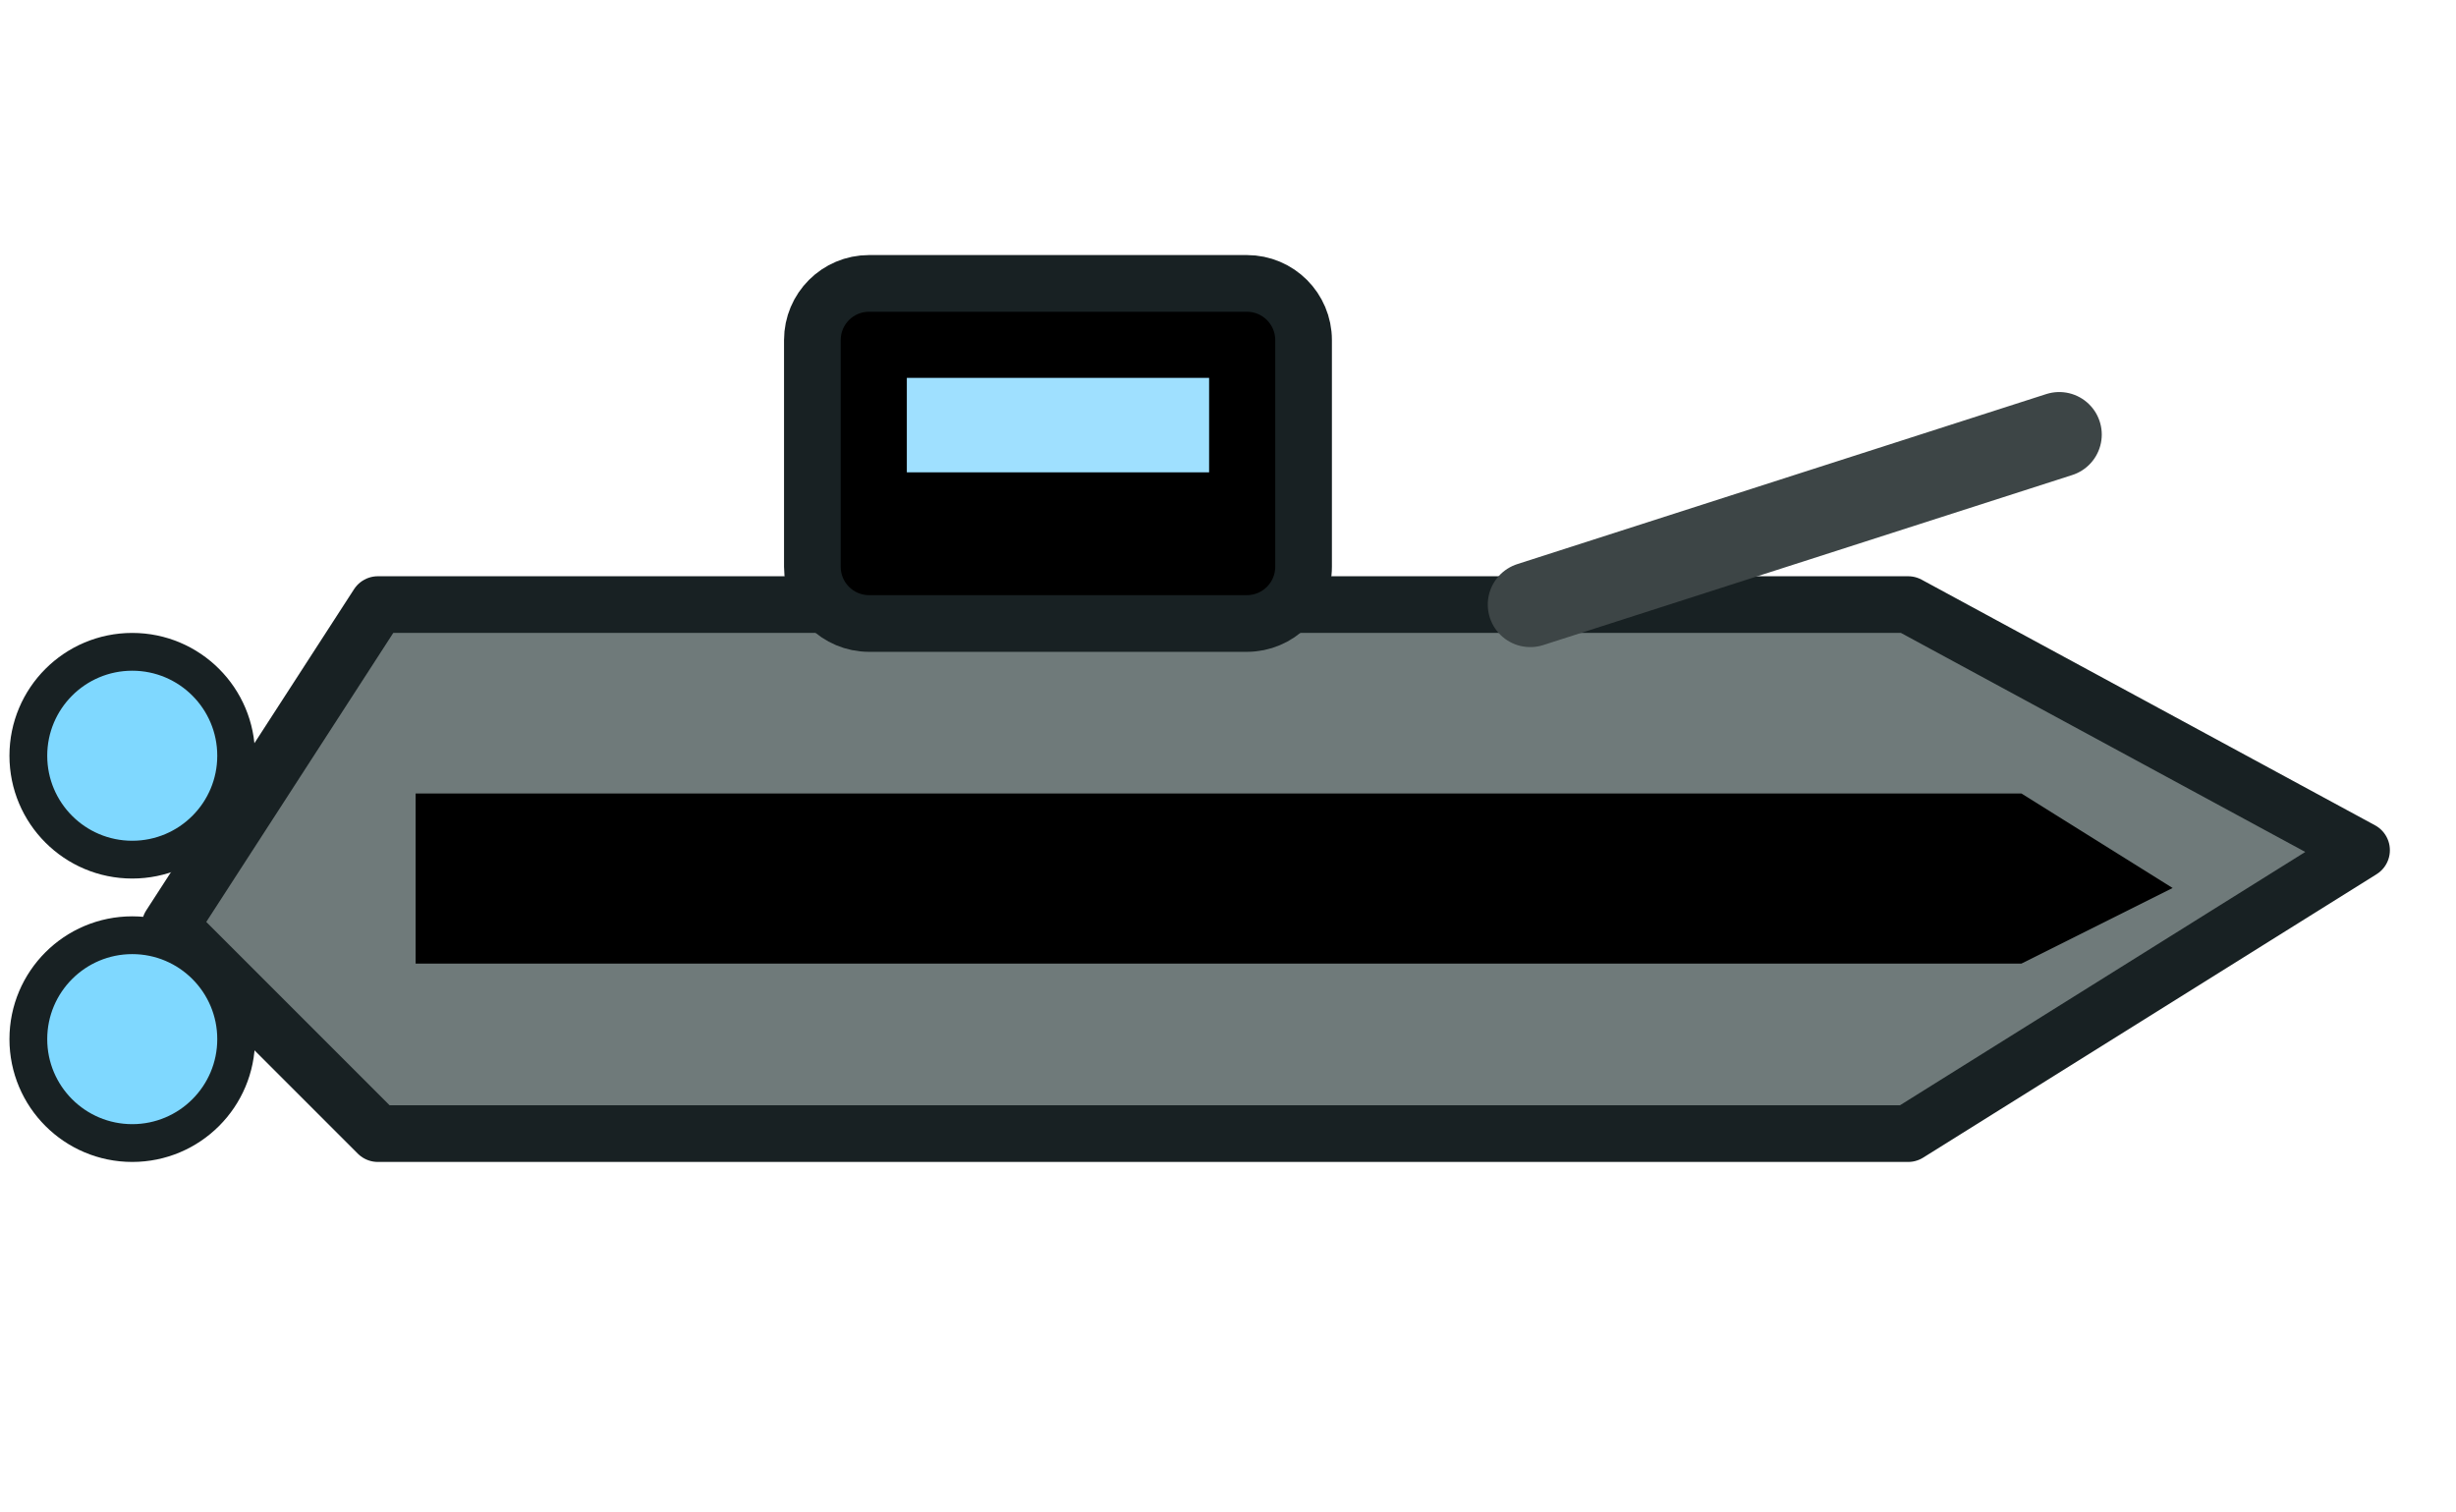
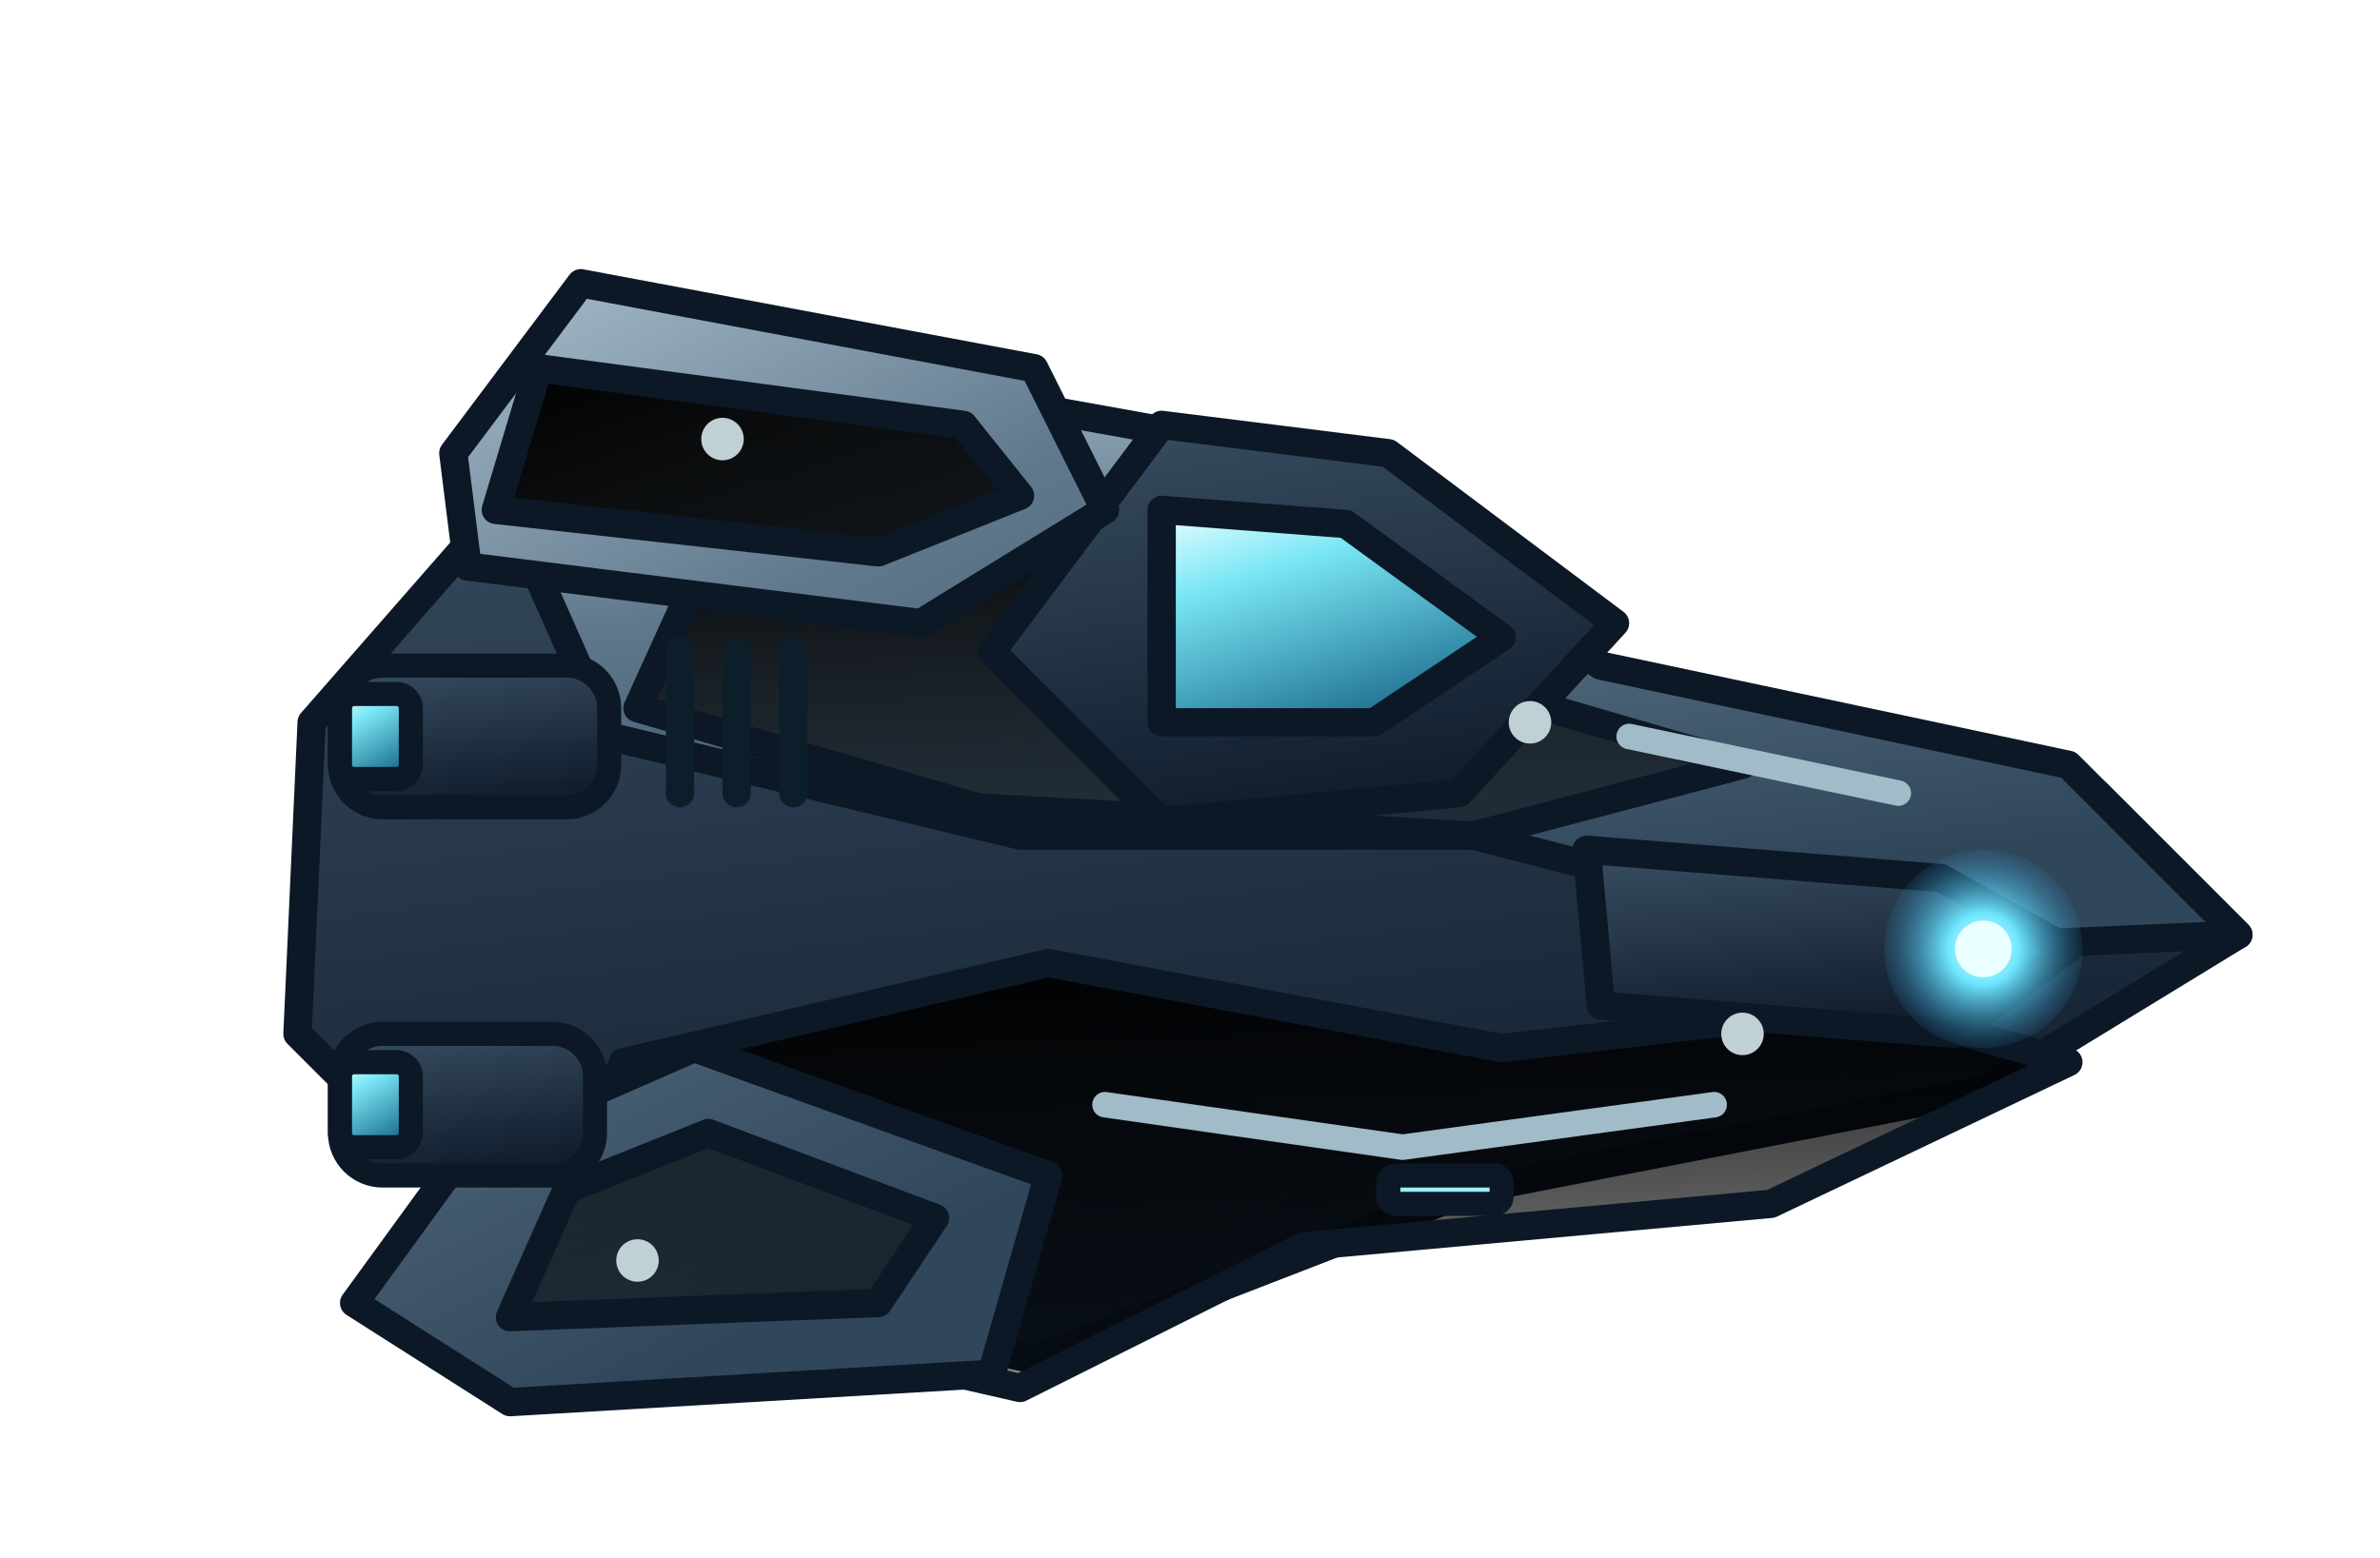
- <svg xmlns="http://www.w3.org/2000/svg" viewBox="-0.65 -0.45 1.3 0.8">
-   <path d="M-0.56 0.04 L-0.45 -0.13 L0.36 -0.13 L0.6 0 L0.36 0.15 L-0.45 0.15 Z" fill="#6f7a7a" stroke="#182123" stroke-width="0.03" stroke-linejoin="round" />
-   <path d="M-0.43 -0.03 L0.42 -0.03 L0.5 0.02 L0.42 0.06 L-0.43 0.06 Z" fill="currentColor" />
-   <rect x="-0.22" y="-0.3" width="0.26" height="0.18" rx="0.03" fill="currentColor" stroke="#182123" stroke-width="0.03" />
-   <rect x="-0.17" y="-0.25" width="0.16" height="0.05" fill="#9fe0ff" />
-   <path d="M0.16 -0.13 L0.44 -0.22" stroke="#3d4546" stroke-width="0.045" stroke-linecap="round" />
-   <circle cx="-0.58" cy="-0.05" r="0.055" fill="#7fd8ff" stroke="#182123" stroke-width="0.02" />
-   <circle cx="-0.58" cy="0.1" r="0.055" fill="#7fd8ff" stroke="#182123" stroke-width="0.02" />
+ <svg xmlns="http://www.w3.org/2000/svg" viewBox="-0.82 -0.64 1.68 1.1">
+   <defs>
+     <linearGradient id="armor" x2=".35" y2="1">
+       <stop stop-color="#b0c5d2" />
+       <stop offset=".42" stop-color="#60798d" />
+       <stop offset="1" stop-color="#30465a" />
+     </linearGradient>
+     <linearGradient id="dark" x2=".25" y2="1">
+       <stop stop-color="#394f62" />
+       <stop offset="1" stop-color="#111e2e" />
+     </linearGradient>
+     <linearGradient id="team" x2=".2" y2="1">
+       <stop stop-color="currentColor" />
+       <stop offset="1" stop-color="currentColor" stop-opacity=".48" />
+     </linearGradient>
+     <linearGradient id="glass" x2=".5" y2="1">
+       <stop stop-color="#edffff" />
+       <stop offset=".35" stop-color="#79e6f5" />
+       <stop offset="1" stop-color="#237695" />
+     </linearGradient>
+     <radialGradient id="power">
+       <stop stop-color="#eaffff" />
+       <stop offset=".36" stop-color="#6ee6ff" />
+       <stop offset="1" stop-color="#3291c5" stop-opacity=".12" />
+     </radialGradient>
+   </defs>
+   <g transform="scale(.01)">
+     <path d="M-46-29-31-37 8-31 29-15 66-8 76 2 58 13 22 20-9 32-46 24-61 9-60-13Z" fill="url(#dark)" stroke="#0c1826" stroke-width="2" stroke-linejoin="round" />
+     <path d="M-47-30-30-39 9-32 31-17 64-10 76 2 53 3 22-5-10-5-39-12Z" fill="url(#armor)" stroke="#0c1826" stroke-width="2" stroke-linejoin="round" />
+     <path d="M-32-25-9-29 17-17 41-10 22-5-13-7-37-14Z" fill="url(#team)" stroke="#0c1826" stroke-width="2" stroke-linejoin="round" />
+     <path d="M-38 11-8 4 24 10 50 7 64 11 43 21 10 24-10 34-45 26Z" fill="url(#team)" stroke="#0c1826" stroke-width="2" stroke-linejoin="round" />
+     <path d="M-12-18 0-34 16-32 32-20 21-8 0-6Z" fill="url(#dark)" stroke="#0c1826" stroke-width="2" stroke-linejoin="round" />
+     <path d="M0-28 13-27 24-19 15-13 0-13Z" fill="url(#glass)" stroke="#0c1826" stroke-width="2" stroke-linejoin="round" />
+     <path d="M-50-32-41-44-9-38-4-28-17-20-49-24ZM-49 17-33 10-8 19-12 33-46 35-57 28Z" fill="url(#armor)" stroke="#0c1826" stroke-width="2" stroke-linejoin="round" />
+     <path d="M-44-38-14-34-10-29-20-25-47-28ZM-42 20-32 16-16 22-20 28-46 29Z" fill="url(#team)" stroke="#0c1826" stroke-width="2" stroke-linejoin="round" />
+     <rect x="-58" y="-17" width="19" height="10" rx="3" fill="url(#dark)" stroke="#0c1826" stroke-width="1.7" />
+     <rect x="-58" y="9" width="18" height="10" rx="3" fill="url(#dark)" stroke="#0c1826" stroke-width="1.7" />
+     <rect x="-58" y="-15" width="5" height="6" rx="1" fill="url(#glass)" stroke="#0c1826" stroke-width="1.7" />
+     <rect x="-58" y="11" width="5" height="6" rx="1" fill="url(#glass)" stroke="#0c1826" stroke-width="1.7" />
+     <path d="M30-4 55-2 64 3 56 9 31 7Z" fill="url(#dark)" stroke="#0c1826" stroke-width="2" stroke-linejoin="round" />
+     <circle cx="58" cy="3" r="7" fill="url(#power)" />
+     <circle cx="58" cy="3" r="2" fill="#eaffff" />
+     <path d="M-34 -18v10" fill="none" stroke="#0d1e2b" stroke-width="2" stroke-linecap="round" stroke-linejoin="round" />
+     <path d="M-30 -18v10" fill="none" stroke="#0d1e2b" stroke-width="2" stroke-linecap="round" stroke-linejoin="round" />
+     <path d="M-26 -18v10" fill="none" stroke="#0d1e2b" stroke-width="2" stroke-linecap="round" stroke-linejoin="round" />
+     <path d="M-4 14 17 17 39 14M33-12 52-8" fill="none" stroke="#a1bbc8" stroke-width="1.8" stroke-linecap="round" stroke-linejoin="round" />
+     <rect x="16" y="19" width="8" height="2" rx="0.5" fill="#9beef5" stroke="#0c1826" stroke-width="1.7" />
+     <circle cx="-31" cy="-33" r="1.5" fill="#c0d1d6" />
+     <circle cx="-37" cy="25" r="1.5" fill="#c0d1d6" />
+     <circle cx="26" cy="-13" r="1.5" fill="#c0d1d6" />
+     <circle cx="41" cy="9" r="1.5" fill="#c0d1d6" />
+   </g>
</svg>
